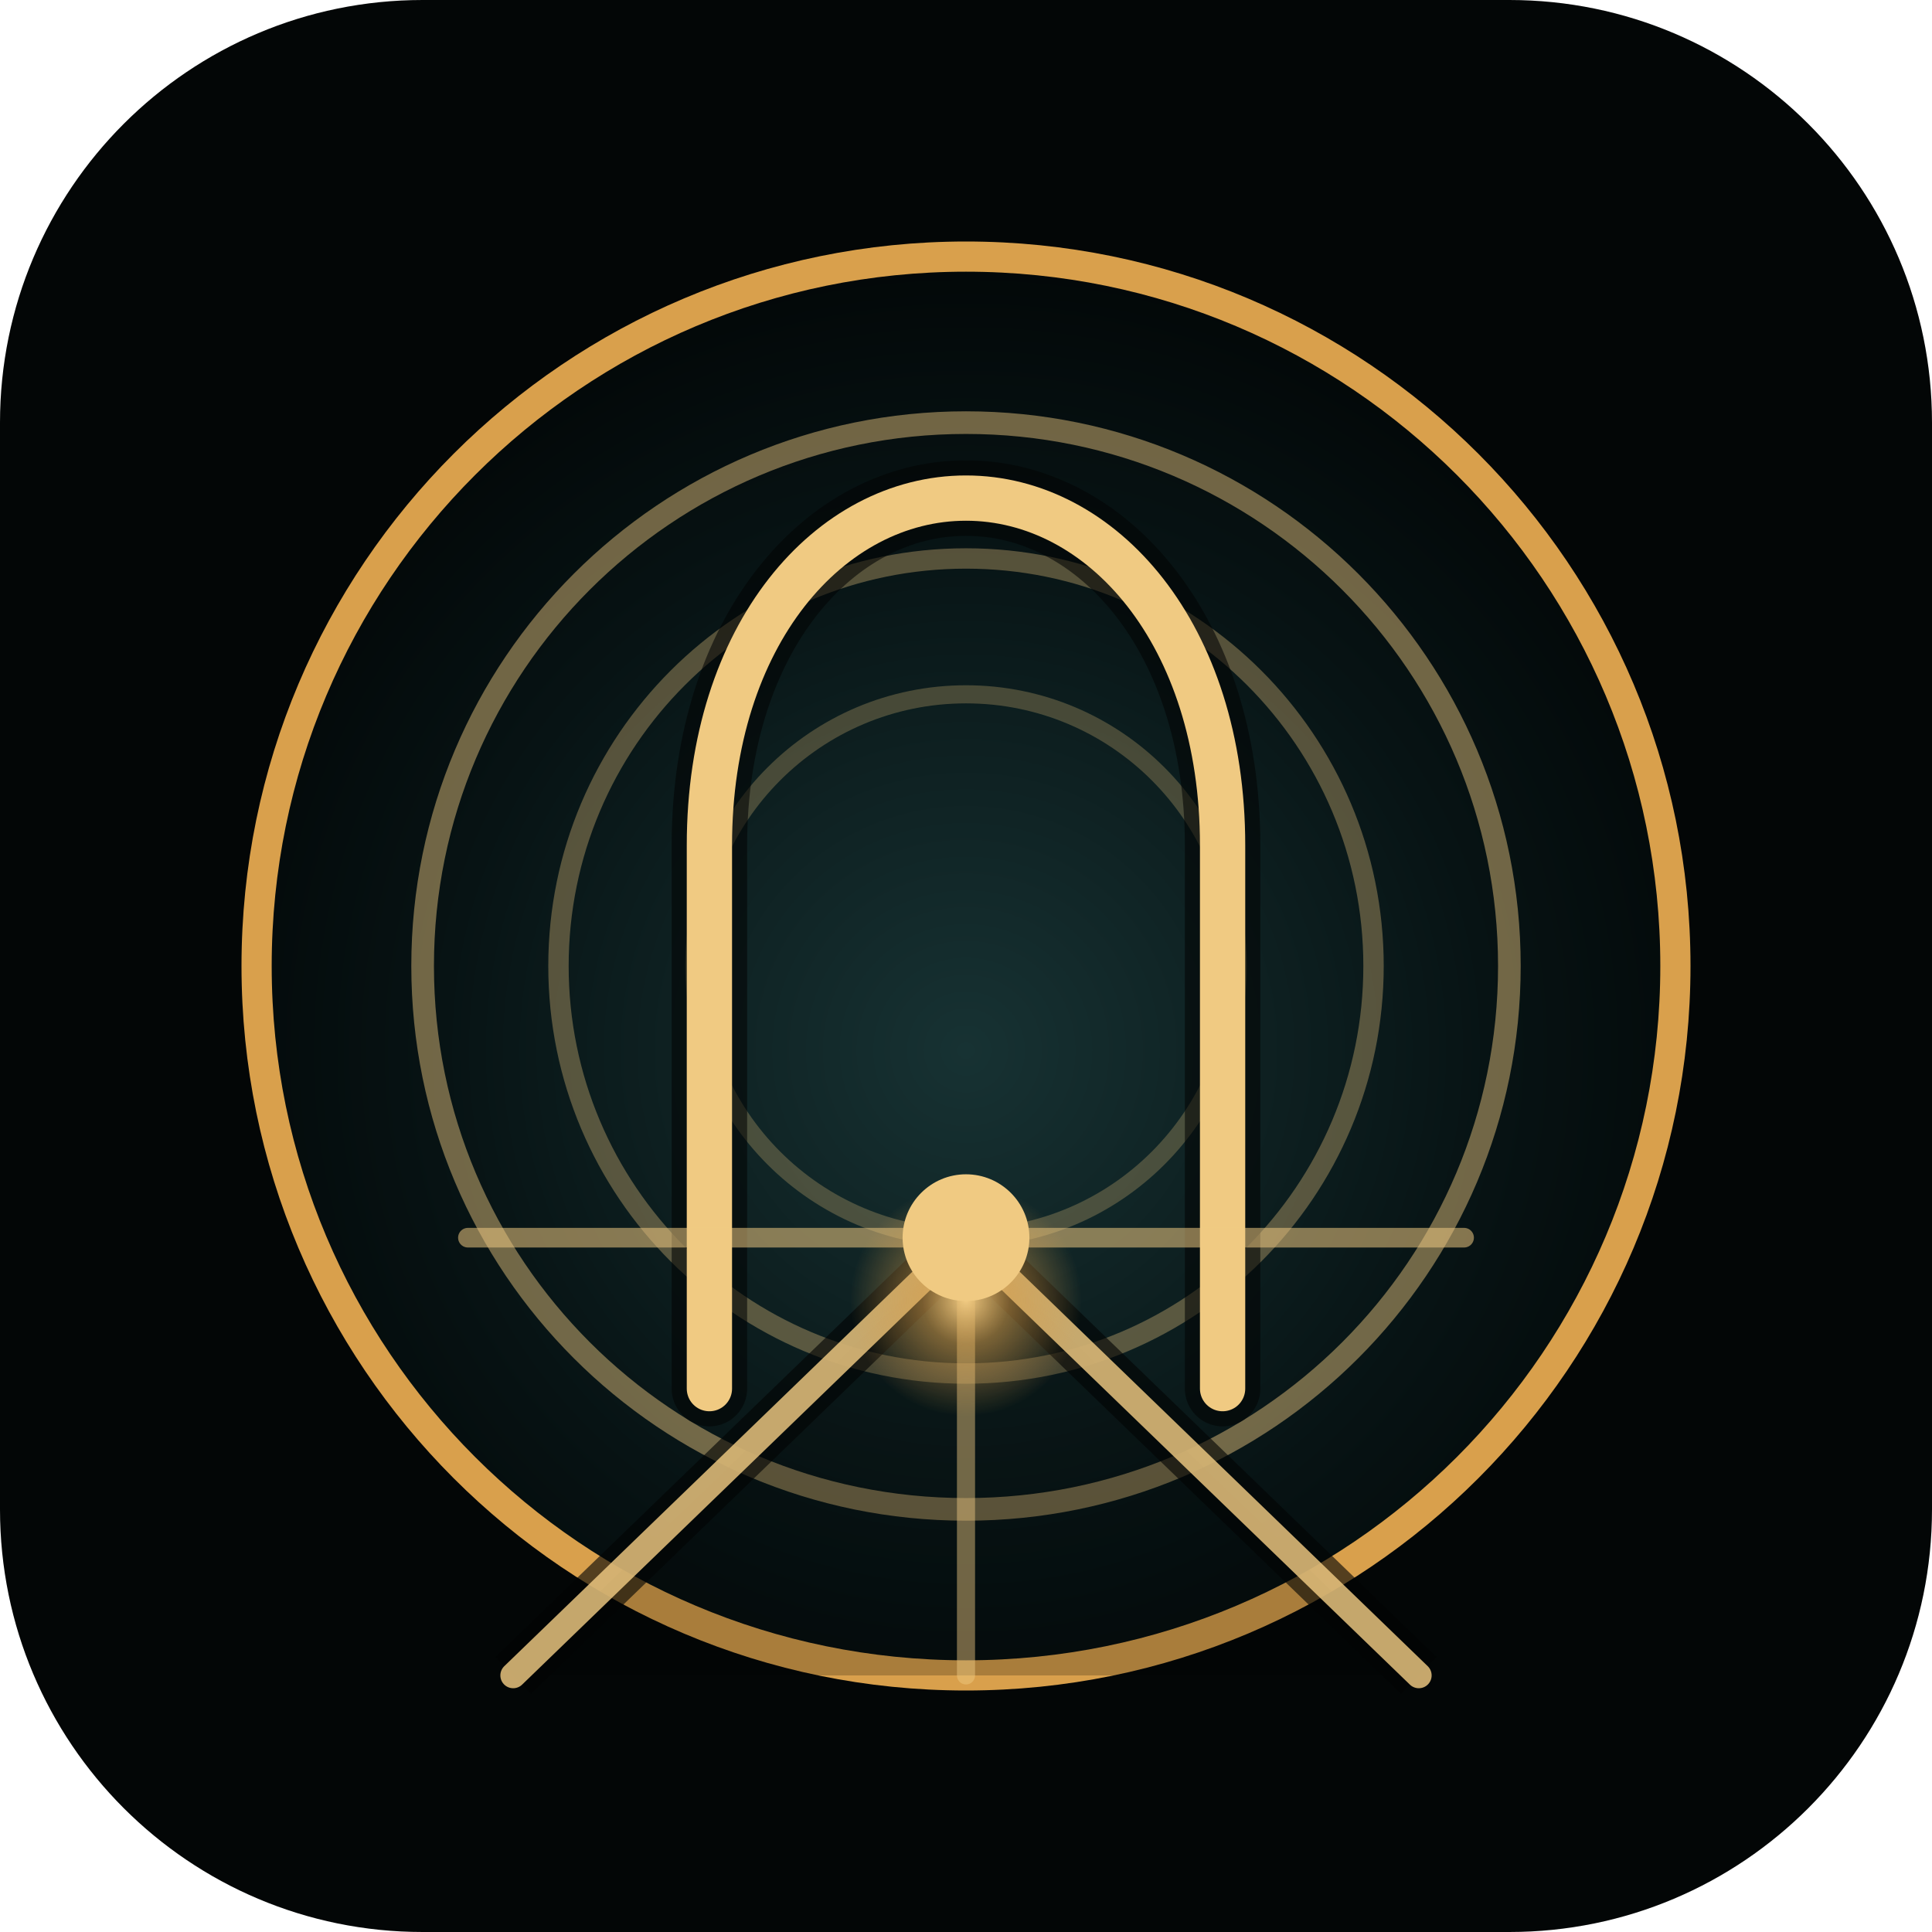
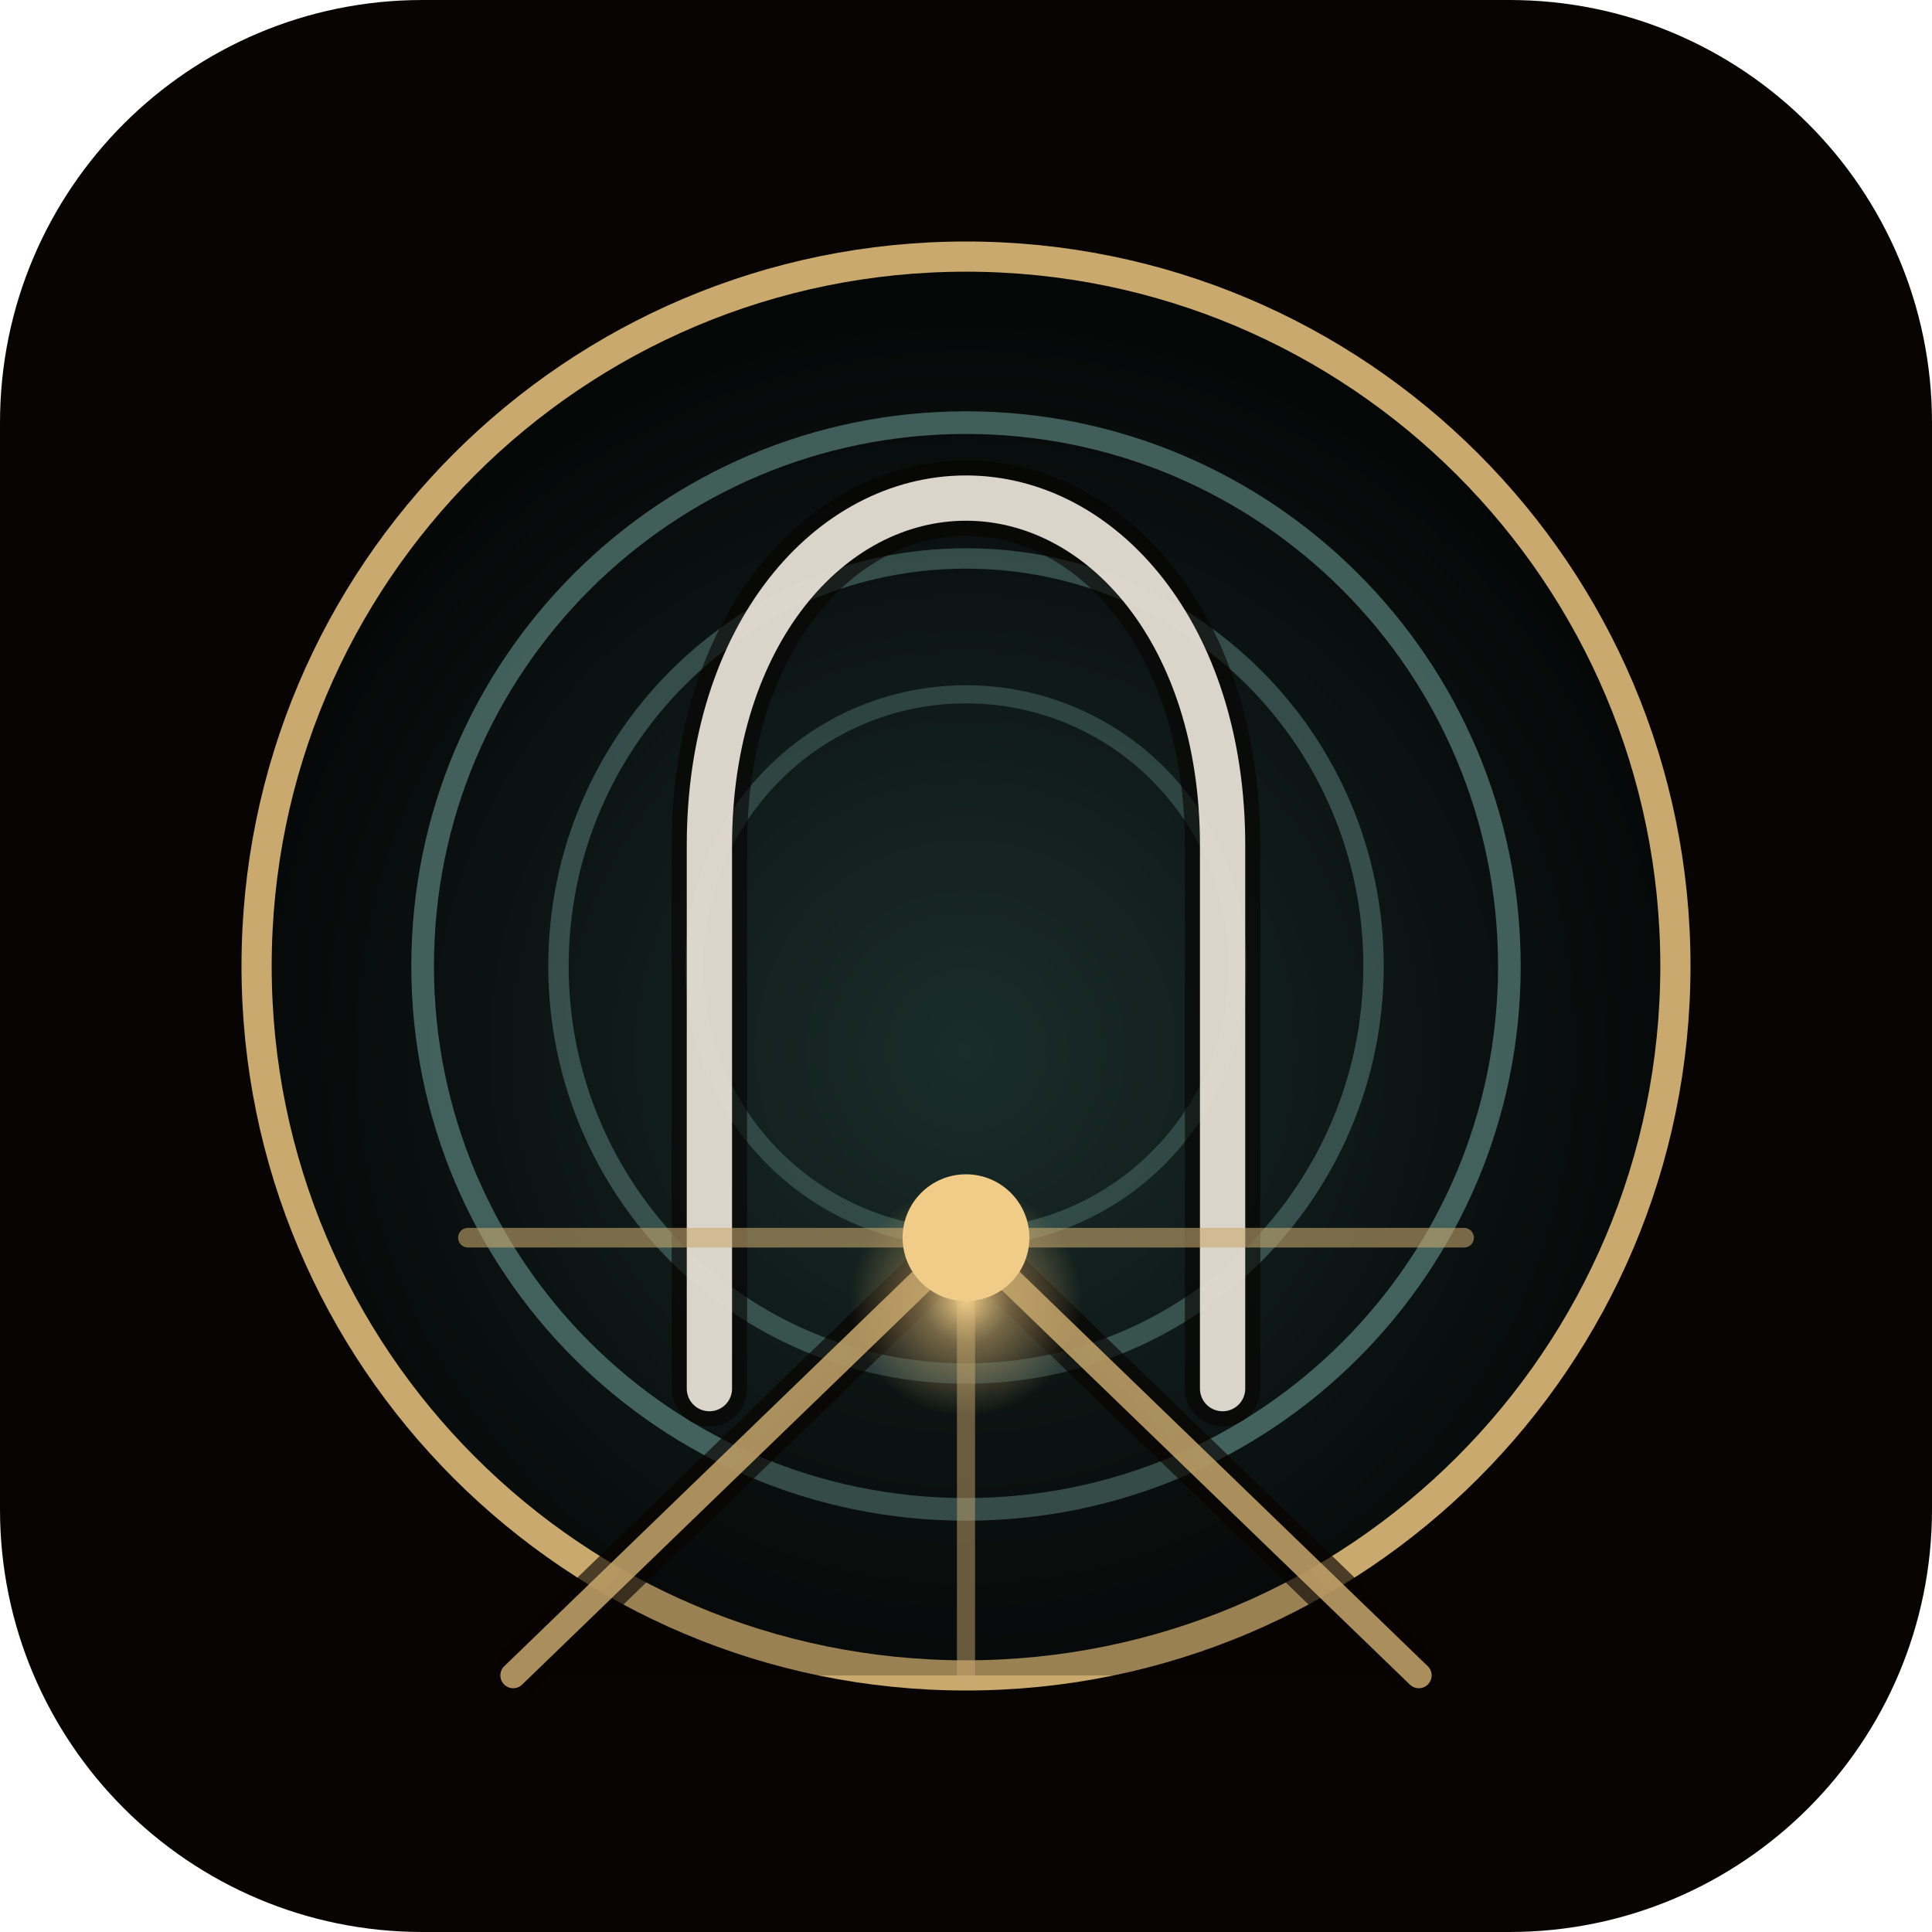
<svg xmlns="http://www.w3.org/2000/svg" viewBox="0 0 128 128" role="img" aria-label="Tone Hidden Worlds">
  <defs>
    <radialGradient id="bg" cx="50%" cy="56%" r="64%">
-       <stop offset="0" stop-color="#173233" />
-       <stop offset="0.58" stop-color="#071314" />
-       <stop offset="1" stop-color="#010303" />
+       <stop offset="0" stop-color="#1a2d2a" />
+       <stop offset="0.58" stop-color="#0a1110" />
+       <stop offset="1" stop-color="#020101" />
    </radialGradient>
    <radialGradient id="light" cx="50%" cy="63%" r="24%">
-       <stop offset="0" stop-color="#f0ca82" />
-       <stop offset="0.38" stop-color="#d9a04c" stop-opacity=".54" />
-       <stop offset="1" stop-color="#d9a04c" stop-opacity="0" />
+       <stop offset="0" stop-color="#f0cc88" />
+       <stop offset="0.38" stop-color="#c9a96e" stop-opacity=".54" />
+       <stop offset="1" stop-color="#c9a96e" stop-opacity="0" />
    </radialGradient>
  </defs>
-   <rect width="128" height="128" rx="28" fill="#030606" />
-   <circle cx="64" cy="64" r="47" fill="url(#bg)" stroke="#d9a04c" stroke-width="2" />
-   <circle cx="64" cy="64" r="36" fill="none" stroke="#f0ca82" stroke-opacity=".46" stroke-width="1.5" />
-   <circle cx="64" cy="64" r="27" fill="none" stroke="#f0ca82" stroke-opacity=".34" stroke-width="1.35" />
-   <circle cx="64" cy="64" r="18" fill="none" stroke="#f0ca82" stroke-opacity=".26" stroke-width="1.2" />
-   <path d="M47 92V56c0-14 8-23 17-23s17 9 17 23v36" fill="none" stroke="#020404" stroke-opacity=".58" stroke-width="5" stroke-linecap="round" stroke-linejoin="round" />
-   <path d="M47 92V56c0-14 8-23 17-23s17 9 17 23v36" fill="none" stroke="#f0ca82" stroke-width="3" stroke-linecap="round" stroke-linejoin="round" />
-   <path d="M31 82h66" fill="none" stroke="#f0ca82" stroke-opacity=".54" stroke-width="1.3" stroke-linecap="round" />
-   <path d="M34 111 64 82l30 29" fill="#020404" fill-opacity=".22" stroke="#020404" stroke-opacity=".62" stroke-width="3.4" stroke-linejoin="round" />
-   <path d="M34 111 64 82l30 29" fill="none" stroke="#f0ca82" stroke-opacity=".82" stroke-width="1.7" stroke-linecap="round" stroke-linejoin="round" />
-   <path d="M64 111V82" fill="none" stroke="#f0ca82" stroke-opacity=".46" stroke-width="1.2" stroke-linecap="round" />
+   <rect width="128" height="128" rx="28" fill="#080403" />
+   <circle cx="64" cy="64" r="47" fill="url(#bg)" stroke="#c9a96e" stroke-width="2" />
+   <circle cx="64" cy="64" r="36" fill="none" stroke="#86bdb4" stroke-opacity=".46" stroke-width="1.5" />
+   <circle cx="64" cy="64" r="27" fill="none" stroke="#86bdb4" stroke-opacity=".34" stroke-width="1.35" />
+   <circle cx="64" cy="64" r="18" fill="none" stroke="#86bdb4" stroke-opacity=".26" stroke-width="1.2" />
+   <path d="M47 92V56c0-14 8-23 17-23s17 9 17 23v36" fill="none" stroke="#080403" stroke-opacity=".62" stroke-width="5" stroke-linecap="round" stroke-linejoin="round" />
+   <path d="M47 92V56c0-14 8-23 17-23s17 9 17 23v36" fill="none" stroke="#f2eadf" stroke-opacity=".9" stroke-width="3" stroke-linecap="round" stroke-linejoin="round" />
+   <path d="M31 82h66" fill="none" stroke="#c9a96e" stroke-opacity=".58" stroke-width="1.3" stroke-linecap="round" />
+   <path d="M34 111 64 82l30 29" fill="#080403" fill-opacity=".24" stroke="#080403" stroke-opacity=".66" stroke-width="3.4" stroke-linejoin="round" />
+   <path d="M34 111 64 82l30 29" fill="none" stroke="#c9a96e" stroke-opacity=".84" stroke-width="1.7" stroke-linecap="round" stroke-linejoin="round" />
+   <path d="M64 111V82" fill="none" stroke="#c9a96e" stroke-opacity=".5" stroke-width="1.2" stroke-linecap="round" />
  <circle cx="64" cy="82" r="16" fill="url(#light)" />
-   <circle cx="64" cy="82" r="4.2" fill="#f0ca82" />
+   <circle cx="64" cy="82" r="4.2" fill="#f0cc88" />
</svg>
